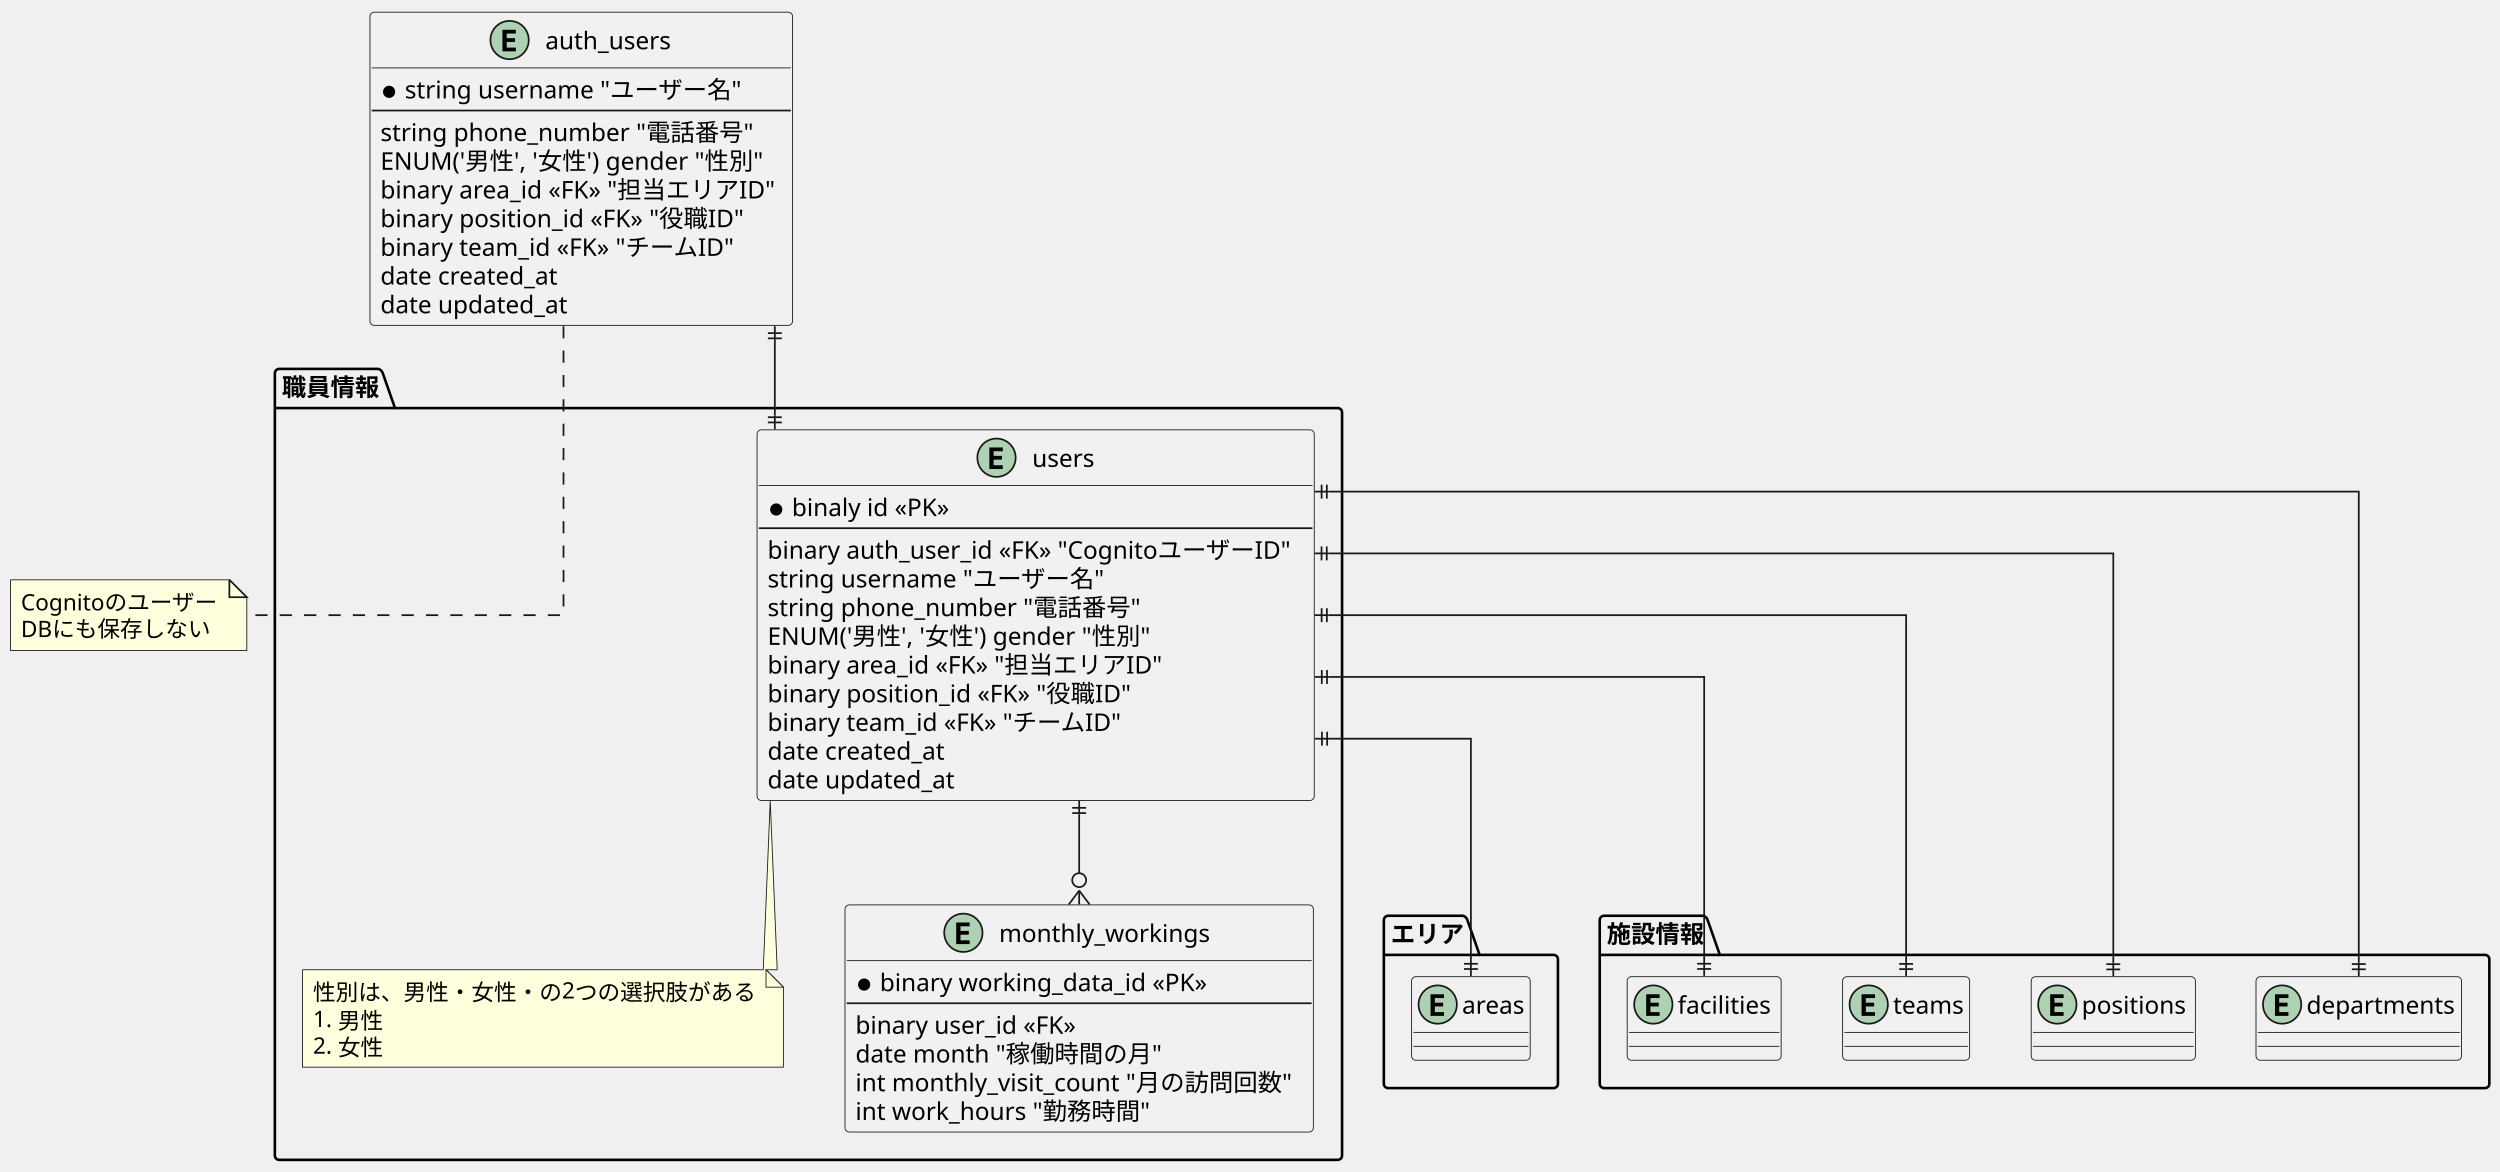
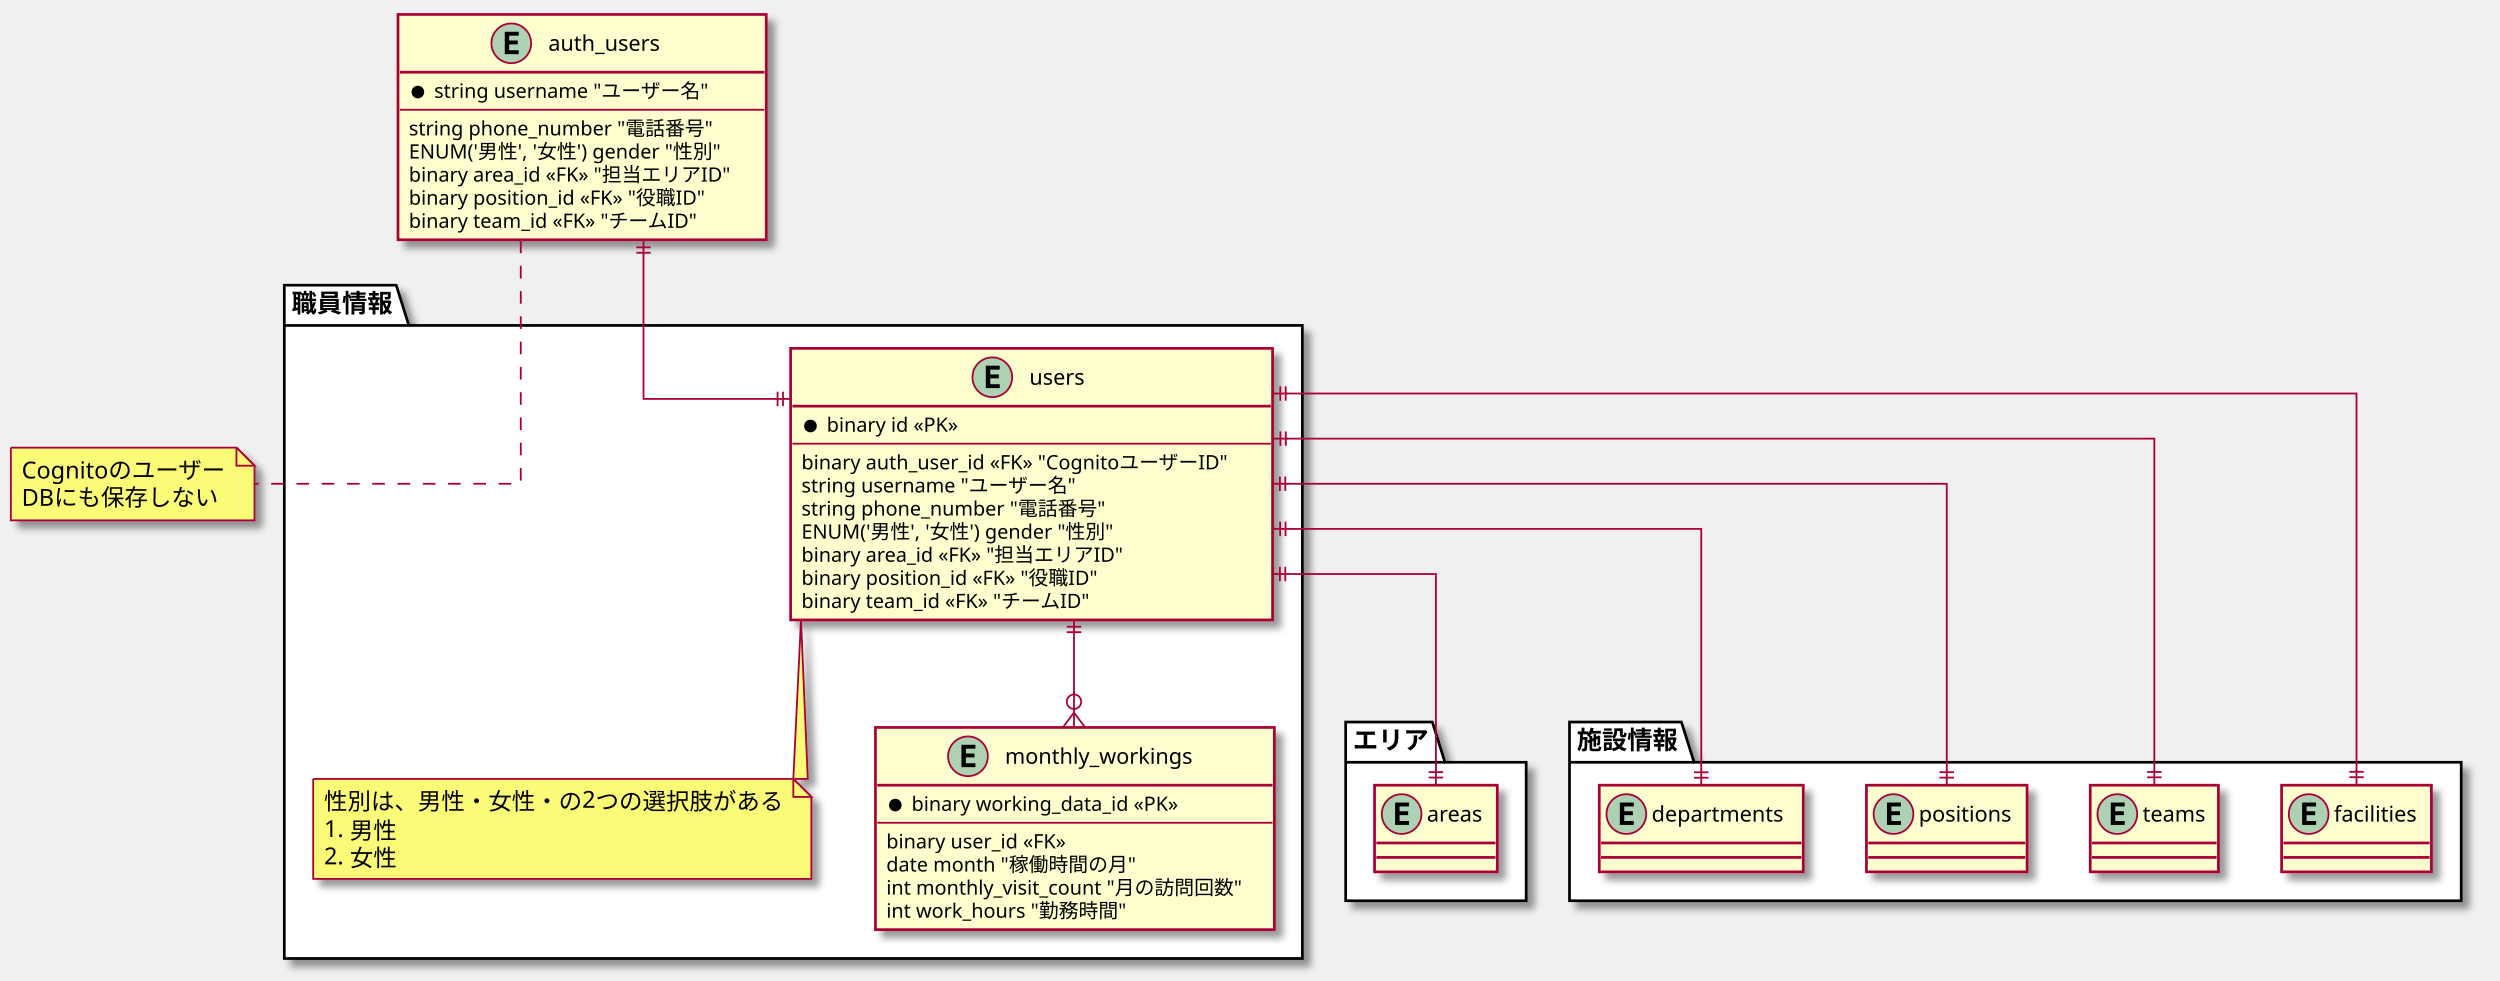
- <svg xmlns="http://www.w3.org/2000/svg" contentStyleType="text/css" height="673px" preserveAspectRatio="none" style="width:1436px;height:673px;background:#FFFFFF;" version="1.1" viewBox="0 0 1436 673" width="1436px" zoomAndPan="magnify">
-   <defs />
+ <svg xmlns="http://www.w3.org/2000/svg" contentScriptType="application/ecmascript" contentStyleType="text/css" height="543px" preserveAspectRatio="none" style="width:1385px;height:543px;" version="1.1" viewBox="0 0 1385 543" width="1385px" zoomAndPan="magnify">
+   <defs>
+     <filter height="300%" id="f1groqt72zvcvd" width="300%" x="-1" y="-1">
+       <feGaussianBlur result="blurOut" stdDeviation="2.0" />
+       <feColorMatrix in="blurOut" result="blurOut2" type="matrix" values="0 0 0 0 0 0 0 0 0 0 0 0 0 0 0 0 0 0 .4 0" />
+       <feOffset dx="4.0" dy="4.0" in="blurOut2" result="blurOut3" />
+       <feBlend in="SourceGraphic" in2="blurOut3" mode="normal" />
+     </filter>
+   </defs>
  <g>
-     <g id="cluster_職員情報">
-       <path d="M160.38,211.91 L217.38,211.91 A3.75,3.75 0 0 1 219.88,214.41 L226.88,234.398 L768.38,234.398 A2.5,2.5 0 0 1 770.88,236.898 L770.88,663.73 A2.5,2.5 0 0 1 768.38,666.23 L160.38,666.23 A2.5,2.5 0 0 1 157.88,663.73 L157.88,214.41 A2.5,2.5 0 0 1 160.38,211.91 " fill="none" style="stroke:#000000;stroke-width:1.5;" />
-       <line style="stroke:#000000;stroke-width:1.5;" x1="157.88" x2="226.88" y1="234.398" y2="234.398" />
-       <text fill="#000000" font-family="sans-serif" font-size="14" font-weight="bold" lengthAdjust="spacing" textLength="56" x="161.88" y="227.445">職員情報</text>
-     </g>
-     <g id="cluster_エリア">
-       <path d="M797.38,526.01 L840.38,526.01 A3.75,3.75 0 0 1 842.88,528.51 L849.88,548.498 L892.38,548.498 A2.5,2.5 0 0 1 894.88,550.998 L894.88,622.51 A2.5,2.5 0 0 1 892.38,625.01 L797.38,625.01 A2.5,2.5 0 0 1 794.88,622.51 L794.88,528.51 A2.5,2.5 0 0 1 797.38,526.01 " fill="none" style="stroke:#000000;stroke-width:1.5;" />
-       <line style="stroke:#000000;stroke-width:1.5;" x1="794.88" x2="849.88" y1="548.498" y2="548.498" />
-       <text fill="#000000" font-family="sans-serif" font-size="14" font-weight="bold" lengthAdjust="spacing" textLength="42" x="798.88" y="541.545">エリア</text>
-     </g>
-     <g id="cluster_施設情報">
-       <path d="M921.38,526.01 L978.38,526.01 A3.75,3.75 0 0 1 980.88,528.51 L987.88,548.498 L1427.38,548.498 A2.5,2.5 0 0 1 1429.88,550.998 L1429.88,622.51 A2.5,2.5 0 0 1 1427.38,625.01 L921.38,625.01 A2.5,2.5 0 0 1 918.88,622.51 L918.88,528.51 A2.5,2.5 0 0 1 921.38,526.01 " fill="none" style="stroke:#000000;stroke-width:1.5;" />
-       <line style="stroke:#000000;stroke-width:1.5;" x1="918.88" x2="987.88" y1="548.498" y2="548.498" />
-       <text fill="#000000" font-family="sans-serif" font-size="14" font-weight="bold" lengthAdjust="spacing" textLength="56" x="922.88" y="541.545">施設情報</text>
-     </g>
-     <g id="elem_users">
-       <rect codeLine="21" fill="#F1F1F1" height="212.883" id="users" rx="2.5" ry="2.5" style="stroke:#181818;stroke-width:0.5;" width="320.048" x="434.86" y="246.91" />
-       <ellipse cx="572.389" cy="262.91" fill="#ADD1B2" rx="11" ry="11" style="stroke:#181818;stroke-width:1.0;" />
-       <path d="M576.003,269.41 L568.283,269.41 L568.283,257.017 L576.003,257.017 L576.003,259.175 L570.732,259.175 L570.732,261.848 L575.505,261.848 L575.505,264.006 L570.732,264.006 L570.732,267.252 L576.003,267.252 Z " fill="#000000" />
-       <text fill="#000000" font-family="sans-serif" font-size="14" lengthAdjust="spacing" textLength="36.49" x="592.889" y="268.201">users</text>
-       <line style="stroke:#181818;stroke-width:0.5;" x1="435.86" x2="753.908" y1="278.91" y2="278.91" />
-       <ellipse cx="445.86" cy="292.654" fill="#000000" rx="3" ry="3" style="stroke:#000000;stroke-width:1.0;" />
-       <text fill="#000000" font-family="sans-serif" font-size="14" lengthAdjust="spacing" textLength="93.905" x="454.86" y="296.445">binaly id «PK»</text>
-       <line style="stroke:#181818;stroke-width:1.0;" x1="435.86" x2="753.908" y1="303.398" y2="303.398" />
-       <text fill="#000000" font-family="sans-serif" font-size="14" lengthAdjust="spacing" textLength="308.048" x="440.86" y="320.933">binary auth_user_id «FK» "CognitoユーザーID"</text>
-       <text fill="#000000" font-family="sans-serif" font-size="14" lengthAdjust="spacing" textLength="195.528" x="440.86" y="337.422">string username "ユーザー名"</text>
-       <text fill="#000000" font-family="sans-serif" font-size="14" lengthAdjust="spacing" textLength="217.26" x="440.86" y="353.91">string phone_number "電話番号"</text>
-       <text fill="#000000" font-family="sans-serif" font-size="14" lengthAdjust="spacing" textLength="221.355" x="440.86" y="370.398">ENUM('男性', '女性') gender "性別"</text>
-       <text fill="#000000" font-family="sans-serif" font-size="14" lengthAdjust="spacing" textLength="230.754" x="440.86" y="386.887">binary area_id «FK» "担当エリアID"</text>
-       <text fill="#000000" font-family="sans-serif" font-size="14" lengthAdjust="spacing" textLength="214.929" x="440.86" y="403.375">binary position_id «FK» "役職ID"</text>
-       <text fill="#000000" font-family="sans-serif" font-size="14" lengthAdjust="spacing" textLength="207.601" x="440.86" y="419.863">binary team_id «FK» "チームID"</text>
-       <text fill="#000000" font-family="sans-serif" font-size="14" lengthAdjust="spacing" textLength="104.255" x="440.86" y="436.351">date created_at</text>
-       <text fill="#000000" font-family="sans-serif" font-size="14" lengthAdjust="spacing" textLength="109.867" x="440.86" y="452.84">date updated_at</text>
-     </g>
-     <g id="elem_GMN8">
-       <path d="M173.77,557.04 L173.77,612.972 A0,0 0 0 0 173.77,612.972 L449.99,612.972 A0,0 0 0 0 449.99,612.972 L449.99,567.04 L439.99,557.04 L446.42,557.04 L442.42,460.02 L438.42,557.04 L173.77,557.04 A0,0 0 0 0 173.77,557.04 " fill="#FEFFDD" style="stroke:#181818;stroke-width:0.5;" />
-       <path d="M439.99,557.04 L439.99,567.04 L449.99,567.04 L439.99,557.04 " fill="#FEFFDD" style="stroke:#181818;stroke-width:0.5;" />
-       <text fill="#000000" font-family="sans-serif" font-size="13" lengthAdjust="spacing" textLength="255.22" x="179.77" y="574.608">性別は、男性・女性・の2つの選択肢がある</text>
-       <text fill="#000000" font-family="sans-serif" font-size="13" lengthAdjust="spacing" textLength="42.447" x="179.77" y="589.919">1. 男性</text>
-       <text fill="#000000" font-family="sans-serif" font-size="13" lengthAdjust="spacing" textLength="42.447" x="179.77" y="605.23">2. 女性</text>
-     </g>
-     <g id="elem_monthly_workings">
-       <rect codeLine="41" fill="#F1F1F1" height="130.441" id="monthly_workings" rx="2.5" ry="2.5" style="stroke:#181818;stroke-width:0.5;" width="269.031" x="485.36" y="519.79" />
-       <ellipse cx="553.354" cy="535.79" fill="#ADD1B2" rx="11" ry="11" style="stroke:#181818;stroke-width:1.0;" />
-       <path d="M556.968,542.29 L549.248,542.29 L549.248,529.897 L556.968,529.897 L556.968,532.055 L551.697,532.055 L551.697,534.728 L556.47,534.728 L556.47,536.886 L551.697,536.886 L551.697,540.132 L556.968,540.132 Z " fill="#000000" />
-       <text fill="#000000" font-family="sans-serif" font-size="14" lengthAdjust="spacing" textLength="124.544" x="573.854" y="541.081">monthly_workings</text>
-       <line style="stroke:#181818;stroke-width:0.5;" x1="486.36" x2="753.391" y1="551.79" y2="551.79" />
-       <ellipse cx="496.36" cy="565.534" fill="#000000" rx="3" ry="3" style="stroke:#000000;stroke-width:1.0;" />
-       <text fill="#000000" font-family="sans-serif" font-size="14" lengthAdjust="spacing" textLength="193.86" x="505.36" y="569.325">binary working_data_id «PK»</text>
-       <line style="stroke:#181818;stroke-width:1.0;" x1="486.36" x2="753.391" y1="576.278" y2="576.278" />
-       <text fill="#000000" font-family="sans-serif" font-size="14" lengthAdjust="spacing" textLength="131.708" x="491.36" y="593.813">binary user_id «FK»</text>
-       <text fill="#000000" font-family="sans-serif" font-size="14" lengthAdjust="spacing" textLength="177.181" x="491.36" y="610.302">date month "稼働時間の月"</text>
-       <text fill="#000000" font-family="sans-serif" font-size="14" lengthAdjust="spacing" textLength="257.031" x="491.36" y="626.79">int monthly_visit_count "月の訪問回数"</text>
-       <text fill="#000000" font-family="sans-serif" font-size="14" lengthAdjust="spacing" textLength="172.43" x="491.36" y="643.278">int work_hours "勤務時間"</text>
-     </g>
-     <g id="elem_areas">
-       <rect codeLine="52" fill="#F1F1F1" height="48" id="areas" rx="2.5" ry="2.5" style="stroke:#181818;stroke-width:0.5;" width="68.128" x="810.82" y="561.01" />
-       <ellipse cx="825.82" cy="577.01" fill="#ADD1B2" rx="11" ry="11" style="stroke:#181818;stroke-width:1.0;" />
-       <path d="M829.434,583.51 L821.715,583.51 L821.715,571.117 L829.434,571.117 L829.434,573.275 L824.163,573.275 L824.163,575.948 L828.936,575.948 L828.936,578.106 L824.163,578.106 L824.163,581.352 L829.434,581.352 Z " fill="#000000" />
-       <text fill="#000000" font-family="sans-serif" font-size="14" lengthAdjust="spacing" textLength="36.128" x="839.82" y="582.301">areas</text>
-       <line style="stroke:#181818;stroke-width:0.5;" x1="811.82" x2="877.948" y1="593.01" y2="593.01" />
-       <line style="stroke:#181818;stroke-width:0.5;" x1="811.82" x2="877.948" y1="601.01" y2="601.01" />
-     </g>
-     <g id="elem_facilities">
-       <rect codeLine="56" fill="#F1F1F1" height="48" id="facilities" rx="2.5" ry="2.5" style="stroke:#181818;stroke-width:0.5;" width="88.41" x="934.67" y="561.01" />
-       <ellipse cx="949.67" cy="577.01" fill="#ADD1B2" rx="11" ry="11" style="stroke:#181818;stroke-width:1.0;" />
-       <path d="M953.284,583.51 L945.564,583.51 L945.564,571.117 L953.284,571.117 L953.284,573.275 L948.013,573.275 L948.013,575.948 L952.786,575.948 L952.786,578.106 L948.013,578.106 L948.013,581.352 L953.284,581.352 Z " fill="#000000" />
-       <text fill="#000000" font-family="sans-serif" font-size="14" lengthAdjust="spacing" textLength="56.41" x="963.67" y="582.301">facilities</text>
-       <line style="stroke:#181818;stroke-width:0.5;" x1="935.67" x2="1022.08" y1="593.01" y2="593.01" />
-       <line style="stroke:#181818;stroke-width:0.5;" x1="935.67" x2="1022.08" y1="601.01" y2="601.01" />
-     </g>
-     <g id="elem_teams">
-       <rect codeLine="57" fill="#F1F1F1" height="48" id="teams" rx="2.5" ry="2.5" style="stroke:#181818;stroke-width:0.5;" width="72.975" x="1058.39" y="561.01" />
-       <ellipse cx="1073.39" cy="577.01" fill="#ADD1B2" rx="11" ry="11" style="stroke:#181818;stroke-width:1.0;" />
-       <path d="M1077.004,583.51 L1069.284,583.51 L1069.284,571.117 L1077.004,571.117 L1077.004,573.275 L1071.733,573.275 L1071.733,575.948 L1076.506,575.948 L1076.506,578.106 L1071.733,578.106 L1071.733,581.352 L1077.004,581.352 Z " fill="#000000" />
-       <text fill="#000000" font-family="sans-serif" font-size="14" lengthAdjust="spacing" textLength="40.975" x="1087.39" y="582.301">teams</text>
-       <line style="stroke:#181818;stroke-width:0.5;" x1="1059.39" x2="1130.365" y1="593.01" y2="593.01" />
-       <line style="stroke:#181818;stroke-width:0.5;" x1="1059.39" x2="1130.365" y1="601.01" y2="601.01" />
-     </g>
-     <g id="elem_positions">
-       <rect codeLine="58" fill="#F1F1F1" height="48" id="positions" rx="2.5" ry="2.5" style="stroke:#181818;stroke-width:0.5;" width="94.303" x="1166.73" y="561.01" />
-       <ellipse cx="1181.73" cy="577.01" fill="#ADD1B2" rx="11" ry="11" style="stroke:#181818;stroke-width:1.0;" />
-       <path d="M1185.344,583.51 L1177.624,583.51 L1177.624,571.117 L1185.344,571.117 L1185.344,573.275 L1180.073,573.275 L1180.073,575.948 L1184.846,575.948 L1184.846,578.106 L1180.073,578.106 L1180.073,581.352 L1185.344,581.352 Z " fill="#000000" />
-       <text fill="#000000" font-family="sans-serif" font-size="14" lengthAdjust="spacing" textLength="62.303" x="1195.73" y="582.301">positions</text>
-       <line style="stroke:#181818;stroke-width:0.5;" x1="1167.73" x2="1260.033" y1="593.01" y2="593.01" />
-       <line style="stroke:#181818;stroke-width:0.5;" x1="1167.73" x2="1260.033" y1="601.01" y2="601.01" />
-     </g>
-     <g id="elem_departments">
-       <rect codeLine="59" fill="#F1F1F1" height="48" id="departments" rx="2.5" ry="2.5" style="stroke:#181818;stroke-width:0.5;" width="118.051" x="1295.85" y="561.01" />
-       <ellipse cx="1310.85" cy="577.01" fill="#ADD1B2" rx="11" ry="11" style="stroke:#181818;stroke-width:1.0;" />
-       <path d="M1314.464,583.51 L1306.745,583.51 L1306.745,571.117 L1314.464,571.117 L1314.464,573.275 L1309.193,573.275 L1309.193,575.948 L1313.966,575.948 L1313.966,578.106 L1309.193,578.106 L1309.193,581.352 L1314.464,581.352 Z " fill="#000000" />
-       <text fill="#000000" font-family="sans-serif" font-size="14" lengthAdjust="spacing" textLength="86.051" x="1324.85" y="582.301">departments</text>
-       <line style="stroke:#181818;stroke-width:0.5;" x1="1296.85" x2="1412.901" y1="593.01" y2="593.01" />
-       <line style="stroke:#181818;stroke-width:0.5;" x1="1296.85" x2="1412.901" y1="601.01" y2="601.01" />
-     </g>
-     <g id="elem_auth_users">
-       <rect codeLine="3" fill="#F1F1F1" height="179.906" id="auth_users" rx="2.5" ry="2.5" style="stroke:#181818;stroke-width:0.5;" width="242.754" x="212.5" y="7" />
-       <ellipse cx="292.709" cy="23" fill="#ADD1B2" rx="11" ry="11" style="stroke:#181818;stroke-width:1.0;" />
-       <path d="M296.324,29.5 L288.604,29.5 L288.604,17.107 L296.324,17.107 L296.324,19.265 L291.053,19.265 L291.053,21.938 L295.826,21.938 L295.826,24.096 L291.053,24.096 L291.053,27.342 L296.324,27.342 Z " fill="#000000" />
-       <text fill="#000000" font-family="sans-serif" font-size="14" lengthAdjust="spacing" textLength="73.835" x="313.209" y="28.291">auth_users</text>
-       <line style="stroke:#181818;stroke-width:0.5;" x1="213.5" x2="454.254" y1="39" y2="39" />
-       <ellipse cx="223.5" cy="52.744" fill="#000000" rx="3" ry="3" style="stroke:#000000;stroke-width:1.0;" />
-       <text fill="#000000" font-family="sans-serif" font-size="14" lengthAdjust="spacing" textLength="195.528" x="232.5" y="56.535">string username "ユーザー名"</text>
-       <line style="stroke:#181818;stroke-width:1.0;" x1="213.5" x2="454.254" y1="63.488" y2="63.488" />
-       <text fill="#000000" font-family="sans-serif" font-size="14" lengthAdjust="spacing" textLength="217.26" x="218.5" y="81.023">string phone_number "電話番号"</text>
-       <text fill="#000000" font-family="sans-serif" font-size="14" lengthAdjust="spacing" textLength="221.355" x="218.5" y="97.512">ENUM('男性', '女性') gender "性別"</text>
-       <text fill="#000000" font-family="sans-serif" font-size="14" lengthAdjust="spacing" textLength="230.754" x="218.5" y="114">binary area_id «FK» "担当エリアID"</text>
-       <text fill="#000000" font-family="sans-serif" font-size="14" lengthAdjust="spacing" textLength="214.929" x="218.5" y="130.488">binary position_id «FK» "役職ID"</text>
-       <text fill="#000000" font-family="sans-serif" font-size="14" lengthAdjust="spacing" textLength="207.601" x="218.5" y="146.977">binary team_id «FK» "チームID"</text>
-       <text fill="#000000" font-family="sans-serif" font-size="14" lengthAdjust="spacing" textLength="104.255" x="218.5" y="163.465">date created_at</text>
-       <text fill="#000000" font-family="sans-serif" font-size="14" lengthAdjust="spacing" textLength="109.867" x="218.5" y="179.953">date updated_at</text>
-     </g>
-     <g id="elem_GMN3">
-       <path d="M6,333.04 L6,373.661 L141.759,373.661 L141.759,343.04 L131.759,333.04 L6,333.04 " fill="#FEFFDD" style="stroke:#181818;stroke-width:0.5;" />
-       <path d="M131.759,333.04 L131.759,343.04 L141.759,343.04 L131.759,333.04 " fill="#FEFFDD" style="stroke:#181818;stroke-width:1.0;" />
-       <text fill="#000000" font-family="sans-serif" font-size="13" lengthAdjust="spacing" textLength="114.759" x="12" y="350.608">Cognitoのユーザー</text>
-       <text fill="#000000" font-family="sans-serif" font-size="13" lengthAdjust="spacing" textLength="108.215" x="12" y="365.919">DBにも保存しない</text>
-     </g>
-     <g id="link_auth_users_GMN3">
-       <path d="M323.68,187.35 C323.68,261.17 323.68,353.35 323.68,353.35 C323.68,353.35 216.1,353.35 142.14,353.35 " fill="none" id="auth_users-GMN3" style="stroke:#181818;stroke-width:1.0;stroke-dasharray:7.0,7.0;" />
-     </g>
-     <g id="link_auth_users_users">
-       <path codeLine="62" d="M445.06,195.35 C445.06,214.52 445.06,218.94 445.06,238.65 " fill="none" id="auth_users-users" style="stroke:#181818;stroke-width:1.0;" />
-       <line style="stroke:#181818;stroke-width:1.0;" x1="441.06" x2="449.06" y1="191.35" y2="191.35" />
-       <line style="stroke:#181818;stroke-width:1.0;" x1="441.06" x2="449.06" y1="194.35" y2="194.35" />
-       <line style="stroke:#181818;stroke-width:1.0;" x1="445.06" x2="445.06" y1="195.35" y2="187.35" />
-       <line style="stroke:#181818;stroke-width:1.0;" x1="449.06" x2="441.06" y1="242.65" y2="242.65" />
-       <line style="stroke:#181818;stroke-width:1.0;" x1="449.06" x2="441.06" y1="239.65" y2="239.65" />
-       <line style="stroke:#181818;stroke-width:1.0;" x1="445.06" x2="445.06" y1="238.65" y2="246.65" />
-     </g>
-     <g id="link_users_positions">
-       <path codeLine="63" d="M763.09,317.87 C946.5,317.87 1213.88,317.87 1213.88,317.87 C1213.88,317.87 1213.88,487.07 1213.88,552.83 " fill="none" id="users-positions" style="stroke:#181818;stroke-width:1.0;" />
-       <line style="stroke:#181818;stroke-width:1.0;" x1="759.09" x2="759.09" y1="321.87" y2="313.87" />
-       <line style="stroke:#181818;stroke-width:1.0;" x1="762.09" x2="762.09" y1="321.87" y2="313.87" />
-       <line style="stroke:#181818;stroke-width:1.0;" x1="763.09" x2="755.09" y1="317.87" y2="317.87" />
-       <line style="stroke:#181818;stroke-width:1.0;" x1="1217.88" x2="1209.88" y1="556.83" y2="556.83" />
-       <line style="stroke:#181818;stroke-width:1.0;" x1="1217.88" x2="1209.88" y1="553.83" y2="553.83" />
-       <line style="stroke:#181818;stroke-width:1.0;" x1="1213.88" x2="1213.88" y1="552.83" y2="560.83" />
-     </g>
-     <g id="link_users_departments">
-       <path codeLine="64" d="M763.13,282.39 C986.1,282.39 1354.88,282.39 1354.88,282.39 C1354.88,282.39 1354.88,480.94 1354.88,552.76 " fill="none" id="users-departments" style="stroke:#181818;stroke-width:1.0;" />
-       <line style="stroke:#181818;stroke-width:1.0;" x1="759.13" x2="759.13" y1="286.39" y2="278.39" />
-       <line style="stroke:#181818;stroke-width:1.0;" x1="762.13" x2="762.13" y1="286.39" y2="278.39" />
-       <line style="stroke:#181818;stroke-width:1.0;" x1="763.13" x2="755.13" y1="282.39" y2="282.39" />
-       <line style="stroke:#181818;stroke-width:1.0;" x1="1358.88" x2="1350.88" y1="556.76" y2="556.76" />
-       <line style="stroke:#181818;stroke-width:1.0;" x1="1358.88" x2="1350.88" y1="553.76" y2="553.76" />
-       <line style="stroke:#181818;stroke-width:1.0;" x1="1354.88" x2="1354.88" y1="552.76" y2="560.76" />
-     </g>
-     <g id="link_users_monthly_workings">
-       <path codeLine="65" d="M619.88,468.02 C619.88,488.33 619.88,483.01 619.88,501.56 " fill="none" id="users-monthly_workings" style="stroke:#181818;stroke-width:1.0;" />
-       <line style="stroke:#181818;stroke-width:1.0;" x1="615.88" x2="623.88" y1="464.02" y2="464.02" />
-       <line style="stroke:#181818;stroke-width:1.0;" x1="615.88" x2="623.88" y1="467.02" y2="467.02" />
-       <line style="stroke:#181818;stroke-width:1.0;" x1="619.88" x2="619.88" y1="468.02" y2="460.02" />
-       <line style="stroke:#181818;stroke-width:1.0;" x1="619.88" x2="625.88" y1="511.56" y2="519.56" />
-       <line style="stroke:#181818;stroke-width:1.0;" x1="619.88" x2="613.88" y1="511.56" y2="519.56" />
-       <line style="stroke:#181818;stroke-width:1.0;" x1="619.88" x2="619.88" y1="511.56" y2="519.56" />
-       <ellipse cx="619.88" cy="505.56" fill="none" rx="4" ry="4" style="stroke:#181818;stroke-width:1.0;" />
-     </g>
-     <g id="link_users_facilities">
-       <path codeLine="66" d="M763.23,388.83 C868.52,388.83 978.88,388.83 978.88,388.83 C978.88,388.83 978.88,499.97 978.88,552.56 " fill="none" id="users-facilities" style="stroke:#181818;stroke-width:1.0;" />
-       <line style="stroke:#181818;stroke-width:1.0;" x1="759.23" x2="759.23" y1="392.83" y2="384.83" />
-       <line style="stroke:#181818;stroke-width:1.0;" x1="762.23" x2="762.23" y1="392.83" y2="384.83" />
-       <line style="stroke:#181818;stroke-width:1.0;" x1="763.23" x2="755.23" y1="388.83" y2="388.83" />
-       <line style="stroke:#181818;stroke-width:1.0;" x1="982.88" x2="974.88" y1="556.56" y2="556.56" />
-       <line style="stroke:#181818;stroke-width:1.0;" x1="982.88" x2="974.88" y1="553.56" y2="553.56" />
-       <line style="stroke:#181818;stroke-width:1.0;" x1="978.88" x2="978.88" y1="552.56" y2="560.56" />
-     </g>
-     <g id="link_users_teams">
-       <path codeLine="67" d="M763.15,353.35 C909.39,353.35 1094.88,353.35 1094.88,353.35 C1094.88,353.35 1094.88,493.18 1094.88,552.66 " fill="none" id="users-teams" style="stroke:#181818;stroke-width:1.0;" />
-       <line style="stroke:#181818;stroke-width:1.0;" x1="759.15" x2="759.15" y1="357.35" y2="349.35" />
-       <line style="stroke:#181818;stroke-width:1.0;" x1="762.15" x2="762.15" y1="357.35" y2="349.35" />
-       <line style="stroke:#181818;stroke-width:1.0;" x1="763.15" x2="755.15" y1="353.35" y2="353.35" />
-       <line style="stroke:#181818;stroke-width:1.0;" x1="1098.88" x2="1090.88" y1="556.66" y2="556.66" />
-       <line style="stroke:#181818;stroke-width:1.0;" x1="1098.88" x2="1090.88" y1="553.66" y2="553.66" />
-       <line style="stroke:#181818;stroke-width:1.0;" x1="1094.88" x2="1094.88" y1="552.66" y2="560.66" />
-     </g>
-     <g id="link_users_areas">
-       <path codeLine="68" d="M763.33,424.31 C812.02,424.31 844.88,424.31 844.88,424.31 C844.88,424.31 844.88,507.65 844.88,552.6 " fill="none" id="users-areas" style="stroke:#181818;stroke-width:1.0;" />
-       <line style="stroke:#181818;stroke-width:1.0;" x1="759.33" x2="759.33" y1="428.31" y2="420.31" />
-       <line style="stroke:#181818;stroke-width:1.0;" x1="762.33" x2="762.33" y1="428.31" y2="420.31" />
-       <line style="stroke:#181818;stroke-width:1.0;" x1="763.33" x2="755.33" y1="424.31" y2="424.31" />
-       <line style="stroke:#181818;stroke-width:1.0;" x1="848.88" x2="840.88" y1="556.6" y2="556.6" />
-       <line style="stroke:#181818;stroke-width:1.0;" x1="848.88" x2="840.88" y1="553.6" y2="553.6" />
-       <line style="stroke:#181818;stroke-width:1.0;" x1="844.88" x2="844.88" y1="552.6" y2="560.6" />
-     </g>
+     <polygon fill="#FFFFFF" filter="url(#f1groqt72zvcvd)" points="157.5,158,219.5,158,226.5,180.297,721.5,180.297,721.5,531,157.5,531,157.5,158" style="stroke: #000000; stroke-width: 1.5;" />
+     <line style="stroke: #000000; stroke-width: 1.5;" x1="157.5" x2="226.5" y1="180.297" y2="180.297" />
+     <text fill="#000000" font-family="sans-serif" font-size="14" font-weight="bold" lengthAdjust="spacingAndGlyphs" textLength="56" x="161.5" y="172.995">職員情報</text>
+     <polygon fill="#FFFFFF" filter="url(#f1groqt72zvcvd)" points="745.5,400,793.5,400,800.5,422.297,845.5,422.297,845.5,499,745.5,499,745.5,400" style="stroke: #000000; stroke-width: 1.5;" />
+     <line style="stroke: #000000; stroke-width: 1.5;" x1="745.5" x2="800.5" y1="422.297" y2="422.297" />
+     <text fill="#000000" font-family="sans-serif" font-size="14" font-weight="bold" lengthAdjust="spacingAndGlyphs" textLength="42" x="749.5" y="414.995">エリア</text>
+     <polygon fill="#FFFFFF" filter="url(#f1groqt72zvcvd)" points="869.5,400,931.5,400,938.5,422.297,1363.5,422.297,1363.5,499,869.5,499,869.5,400" style="stroke: #000000; stroke-width: 1.5;" />
+     <line style="stroke: #000000; stroke-width: 1.5;" x1="869.5" x2="938.5" y1="422.297" y2="422.297" />
+     <text fill="#000000" font-family="sans-serif" font-size="14" font-weight="bold" lengthAdjust="spacingAndGlyphs" textLength="56" x="873.5" y="414.995">施設情報</text>
+     <rect fill="#FEFECE" filter="url(#f1groqt72zvcvd)" height="150.438" id="users" style="stroke: #A80036; stroke-width: 1.5;" width="267" x="438" y="193" />
+     <ellipse cx="549.75" cy="209" fill="#ADD1B2" rx="11" ry="11" style="stroke: #A80036; stroke-width: 1.0;" />
+     <path d="M553.859,215 L546.141,215 L546.141,202.609 L553.859,202.609 L553.859,204.766 L548.594,204.766 L548.594,207.438 L553.359,207.438 L553.359,209.594 L548.594,209.594 L548.594,212.844 L553.859,212.844 L553.859,215 Z " />
+     <text fill="#000000" font-family="sans-serif" font-size="12" lengthAdjust="spacingAndGlyphs" textLength="35" x="570.25" y="213.154">users</text>
+     <line style="stroke: #A80036; stroke-width: 1.5;" x1="439" x2="704" y1="225" y2="225" />
+     <ellipse cx="449" cy="236" fill="#000000" rx="3" ry="3" style="stroke: #000000; stroke-width: 1.0;" />
+     <text fill="#000000" font-family="sans-serif" font-size="11" lengthAdjust="spacingAndGlyphs" textLength="81" x="458" y="239.21">binary id «PK»</text>
+     <line style="stroke: #A80036; stroke-width: 1.0;" x1="439" x2="704" y1="245.805" y2="245.805" />
+     <text fill="#000000" font-family="sans-serif" font-size="11" lengthAdjust="spacingAndGlyphs" textLength="255" x="444" y="260.015">binary auth_user_id «FK» "CognitoユーザーID"</text>
+     <text fill="#000000" font-family="sans-serif" font-size="11" lengthAdjust="spacingAndGlyphs" textLength="164" x="444" y="272.82">string username "ユーザー名"</text>
+     <text fill="#000000" font-family="sans-serif" font-size="11" lengthAdjust="spacingAndGlyphs" textLength="180" x="444" y="285.625">string phone_number "電話番号"</text>
+     <text fill="#000000" font-family="sans-serif" font-size="11" lengthAdjust="spacingAndGlyphs" textLength="184" x="444" y="298.429">ENUM('男性', '女性') gender "性別"</text>
+     <text fill="#000000" font-family="sans-serif" font-size="11" lengthAdjust="spacingAndGlyphs" textLength="192" x="444" y="311.234">binary area_id «FK» "担当エリアID"</text>
+     <text fill="#000000" font-family="sans-serif" font-size="11" lengthAdjust="spacingAndGlyphs" textLength="178" x="444" y="324.039">binary position_id «FK» "役職ID"</text>
+     <text fill="#000000" font-family="sans-serif" font-size="11" lengthAdjust="spacingAndGlyphs" textLength="173" x="444" y="336.843">binary team_id «FK» "チームID"</text>
+     <path d="M173.5,431.5 L173.5,486.898 A0,0 0 0 0 173.5,486.898 L449.5,486.898 A0,0 0 0 0 449.5,486.898 L449.5,441.5 L439.5,431.5 L447.5,431.5 L443.75,343.21 L439.5,431.5 L173.5,431.5 A0,0 0 0 0 173.5,431.5 " fill="#FBFB77" filter="url(#f1groqt72zvcvd)" style="stroke: #A80036; stroke-width: 1.0;" />
+     <path d="M439.5,431.5 L439.5,441.5 L449.5,441.5 L439.5,431.5 " fill="#FBFB77" style="stroke: #A80036; stroke-width: 1.0;" />
+     <text fill="#000000" font-family="sans-serif" font-size="13" lengthAdjust="spacingAndGlyphs" textLength="255" x="179.5" y="448.567">性別は、男性・女性・の2つの選択肢がある</text>
+     <text fill="#000000" font-family="sans-serif" font-size="13" lengthAdjust="spacingAndGlyphs" textLength="42" x="179.5" y="463.7">1. 男性</text>
+     <text fill="#000000" font-family="sans-serif" font-size="13" lengthAdjust="spacingAndGlyphs" textLength="42" x="179.5" y="478.832">2. 女性</text>
+     <rect fill="#FEFECE" filter="url(#f1groqt72zvcvd)" height="112.023" id="monthly_workings" style="stroke: #A80036; stroke-width: 1.5;" width="221" x="485" y="403" />
+     <ellipse cx="536.25" cy="419" fill="#ADD1B2" rx="11" ry="11" style="stroke: #A80036; stroke-width: 1.0;" />
+     <path d="M540.359,425 L532.641,425 L532.641,412.609 L540.359,412.609 L540.359,414.766 L535.094,414.766 L535.094,417.438 L539.859,417.438 L539.859,419.594 L535.094,419.594 L535.094,422.844 L540.359,422.844 L540.359,425 Z " />
+     <text fill="#000000" font-family="sans-serif" font-size="12" lengthAdjust="spacingAndGlyphs" textLength="110" x="556.75" y="423.154">monthly_workings</text>
+     <line style="stroke: #A80036; stroke-width: 1.5;" x1="486" x2="705" y1="435" y2="435" />
+     <ellipse cx="496" cy="446" fill="#000000" rx="3" ry="3" style="stroke: #000000; stroke-width: 1.0;" />
+     <text fill="#000000" font-family="sans-serif" font-size="11" lengthAdjust="spacingAndGlyphs" textLength="162" x="505" y="449.21">binary working_data_id «PK»</text>
+     <line style="stroke: #A80036; stroke-width: 1.0;" x1="486" x2="705" y1="455.805" y2="455.805" />
+     <text fill="#000000" font-family="sans-serif" font-size="11" lengthAdjust="spacingAndGlyphs" textLength="112" x="491" y="470.015">binary user_id «FK»</text>
+     <text fill="#000000" font-family="sans-serif" font-size="11" lengthAdjust="spacingAndGlyphs" textLength="145" x="491" y="482.82">date month "稼働時間の月"</text>
+     <text fill="#000000" font-family="sans-serif" font-size="11" lengthAdjust="spacingAndGlyphs" textLength="209" x="491" y="495.625">int monthly_visit_count "月の訪問回数"</text>
+     <text fill="#000000" font-family="sans-serif" font-size="11" lengthAdjust="spacingAndGlyphs" textLength="142" x="491" y="508.429">int work_hours "勤務時間"</text>
+     <rect fill="#FEFECE" filter="url(#f1groqt72zvcvd)" height="48" id="areas" style="stroke: #A80036; stroke-width: 1.5;" width="68" x="761.5" y="435" />
+     <ellipse cx="776.5" cy="451" fill="#ADD1B2" rx="11" ry="11" style="stroke: #A80036; stroke-width: 1.0;" />
+     <path d="M780.609,457 L772.891,457 L772.891,444.609 L780.609,444.609 L780.609,446.766 L775.344,446.766 L775.344,449.438 L780.109,449.438 L780.109,451.594 L775.344,451.594 L775.344,454.844 L780.609,454.844 L780.609,457 Z " />
+     <text fill="#000000" font-family="sans-serif" font-size="12" lengthAdjust="spacingAndGlyphs" textLength="36" x="790.5" y="455.154">areas</text>
+     <line style="stroke: #A80036; stroke-width: 1.5;" x1="762.5" x2="828.5" y1="467" y2="467" />
+     <line style="stroke: #A80036; stroke-width: 1.5;" x1="762.5" x2="828.5" y1="475" y2="475" />
+     <rect fill="#FEFECE" filter="url(#f1groqt72zvcvd)" height="48" id="facilities" style="stroke: #A80036; stroke-width: 1.5;" width="83" x="1264" y="435" />
+     <ellipse cx="1279" cy="451" fill="#ADD1B2" rx="11" ry="11" style="stroke: #A80036; stroke-width: 1.0;" />
+     <path d="M1283.109,457 L1275.391,457 L1275.391,444.609 L1283.109,444.609 L1283.109,446.766 L1277.844,446.766 L1277.844,449.438 L1282.609,449.438 L1282.609,451.594 L1277.844,451.594 L1277.844,454.844 L1283.109,454.844 L1283.109,457 Z " />
+     <text fill="#000000" font-family="sans-serif" font-size="12" lengthAdjust="spacingAndGlyphs" textLength="51" x="1293" y="455.154">facilities</text>
+     <line style="stroke: #A80036; stroke-width: 1.5;" x1="1265" x2="1346" y1="467" y2="467" />
+     <line style="stroke: #A80036; stroke-width: 1.5;" x1="1265" x2="1346" y1="475" y2="475" />
+     <rect fill="#FEFECE" filter="url(#f1groqt72zvcvd)" height="48" id="teams" style="stroke: #A80036; stroke-width: 1.5;" width="71" x="1158" y="435" />
+     <ellipse cx="1173" cy="451" fill="#ADD1B2" rx="11" ry="11" style="stroke: #A80036; stroke-width: 1.0;" />
+     <path d="M1177.109,457 L1169.391,457 L1169.391,444.609 L1177.109,444.609 L1177.109,446.766 L1171.844,446.766 L1171.844,449.438 L1176.609,449.438 L1176.609,451.594 L1171.844,451.594 L1171.844,454.844 L1177.109,454.844 L1177.109,457 Z " />
+     <text fill="#000000" font-family="sans-serif" font-size="12" lengthAdjust="spacingAndGlyphs" textLength="39" x="1187" y="455.154">teams</text>
+     <line style="stroke: #A80036; stroke-width: 1.5;" x1="1159" x2="1228" y1="467" y2="467" />
+     <line style="stroke: #A80036; stroke-width: 1.5;" x1="1159" x2="1228" y1="475" y2="475" />
+     <rect fill="#FEFECE" filter="url(#f1groqt72zvcvd)" height="48" id="positions" style="stroke: #A80036; stroke-width: 1.5;" width="89" x="1034" y="435" />
+     <ellipse cx="1049" cy="451" fill="#ADD1B2" rx="11" ry="11" style="stroke: #A80036; stroke-width: 1.0;" />
+     <path d="M1053.109,457 L1045.391,457 L1045.391,444.609 L1053.109,444.609 L1053.109,446.766 L1047.844,446.766 L1047.844,449.438 L1052.609,449.438 L1052.609,451.594 L1047.844,451.594 L1047.844,454.844 L1053.109,454.844 L1053.109,457 Z " />
+     <text fill="#000000" font-family="sans-serif" font-size="12" lengthAdjust="spacingAndGlyphs" textLength="57" x="1063" y="455.154">positions</text>
+     <line style="stroke: #A80036; stroke-width: 1.5;" x1="1035" x2="1122" y1="467" y2="467" />
+     <line style="stroke: #A80036; stroke-width: 1.5;" x1="1035" x2="1122" y1="475" y2="475" />
+     <rect fill="#FEFECE" filter="url(#f1groqt72zvcvd)" height="48" id="departments" style="stroke: #A80036; stroke-width: 1.5;" width="113" x="886" y="435" />
+     <ellipse cx="901" cy="451" fill="#ADD1B2" rx="11" ry="11" style="stroke: #A80036; stroke-width: 1.0;" />
+     <path d="M905.109,457 L897.391,457 L897.391,444.609 L905.109,444.609 L905.109,446.766 L899.844,446.766 L899.844,449.438 L904.609,449.438 L904.609,451.594 L899.844,451.594 L899.844,454.844 L905.109,454.844 L905.109,457 Z " />
+     <text fill="#000000" font-family="sans-serif" font-size="12" lengthAdjust="spacingAndGlyphs" textLength="81" x="915" y="455.154">departments</text>
+     <line style="stroke: #A80036; stroke-width: 1.5;" x1="887" x2="998" y1="467" y2="467" />
+     <line style="stroke: #A80036; stroke-width: 1.5;" x1="887" x2="998" y1="475" y2="475" />
+     <rect fill="#FEFECE" filter="url(#f1groqt72zvcvd)" height="124.828" id="auth_users" style="stroke: #A80036; stroke-width: 1.5;" width="204" x="220.5" y="8" />
+     <ellipse cx="283.25" cy="24" fill="#ADD1B2" rx="11" ry="11" style="stroke: #A80036; stroke-width: 1.0;" />
+     <path d="M287.359,30 L279.641,30 L279.641,17.609 L287.359,17.609 L287.359,19.766 L282.094,19.766 L282.094,22.438 L286.859,22.438 L286.859,24.594 L282.094,24.594 L282.094,27.844 L287.359,27.844 L287.359,30 Z " />
+     <text fill="#000000" font-family="sans-serif" font-size="12" lengthAdjust="spacingAndGlyphs" textLength="70" x="303.75" y="28.154">auth_users</text>
+     <line style="stroke: #A80036; stroke-width: 1.5;" x1="221.5" x2="423.5" y1="40" y2="40" />
+     <ellipse cx="231.5" cy="51" fill="#000000" rx="3" ry="3" style="stroke: #000000; stroke-width: 1.0;" />
+     <text fill="#000000" font-family="sans-serif" font-size="11" lengthAdjust="spacingAndGlyphs" textLength="164" x="240.5" y="54.21">string username "ユーザー名"</text>
+     <line style="stroke: #A80036; stroke-width: 1.0;" x1="221.5" x2="423.5" y1="60.805" y2="60.805" />
+     <text fill="#000000" font-family="sans-serif" font-size="11" lengthAdjust="spacingAndGlyphs" textLength="180" x="226.5" y="75.015">string phone_number "電話番号"</text>
+     <text fill="#000000" font-family="sans-serif" font-size="11" lengthAdjust="spacingAndGlyphs" textLength="184" x="226.5" y="87.82">ENUM('男性', '女性') gender "性別"</text>
+     <text fill="#000000" font-family="sans-serif" font-size="11" lengthAdjust="spacingAndGlyphs" textLength="192" x="226.5" y="100.624">binary area_id «FK» "担当エリアID"</text>
+     <text fill="#000000" font-family="sans-serif" font-size="11" lengthAdjust="spacingAndGlyphs" textLength="178" x="226.5" y="113.429">binary position_id «FK» "役職ID"</text>
+     <text fill="#000000" font-family="sans-serif" font-size="11" lengthAdjust="spacingAndGlyphs" textLength="173" x="226.5" y="126.234">binary team_id «FK» "チームID"</text>
+     <path d="M6,248 L6,288.266 L141,288.266 L141,258 L131,248 L6,248 " fill="#FBFB77" filter="url(#f1groqt72zvcvd)" style="stroke: #A80036; stroke-width: 1.0;" />
+     <path d="M131,248 L131,258 L141,258 L131,248 " fill="#FBFB77" style="stroke: #A80036; stroke-width: 1.0;" />
+     <text fill="#000000" font-family="sans-serif" font-size="13" lengthAdjust="spacingAndGlyphs" textLength="114" x="12" y="265.067">Cognitoのユーザー</text>
+     <text fill="#000000" font-family="sans-serif" font-size="13" lengthAdjust="spacingAndGlyphs" textLength="110" x="12" y="280.2">DBにも保存しない</text>
+     <path d="M288.5,133.26 C288.5,191.09 288.5,268 288.5,268 C288.5,268 204.25,268 141.23,268 " fill="none" id="auth_users-GMN3" style="stroke: #A80036; stroke-width: 1.0; stroke-dasharray: 7.0,7.0;" />
+     <path d="M356.5,140.02 C356.5,140.02 356.5,221 356.5,221 C356.5,221 430.78,221 430.78,221 " fill="none" id="auth_users-users" style="stroke: #A80036; stroke-width: 1.0;" />
+     <line style="stroke: #A80036; stroke-width: 1.0;" x1="433.78" x2="433.78" y1="217" y2="225" />
+     <line style="stroke: #A80036; stroke-width: 1.0;" x1="430.78" x2="430.78" y1="217" y2="225" />
+     <line style="stroke: #A80036; stroke-width: 1.0;" x1="429.78" x2="437.78" y1="221" y2="221" />
+     <line style="stroke: #A80036; stroke-width: 1.0;" x1="352.5" x2="360.5" y1="137.02" y2="137.02" />
+     <line style="stroke: #A80036; stroke-width: 1.0;" x1="352.5" x2="360.5" y1="140.02" y2="140.02" />
+     <line style="stroke: #A80036; stroke-width: 1.0;" x1="356.5" x2="356.5" y1="141.02" y2="133.02" />
+     <path d="M712.04,268 C712.04,268 1078.5,268 1078.5,268 C1078.5,268 1078.5,427.81 1078.5,427.81 " fill="none" id="users-positions" style="stroke: #A80036; stroke-width: 1.0;" />
+     <line style="stroke: #A80036; stroke-width: 1.0;" x1="1082.5" x2="1074.5" y1="430.81" y2="430.81" />
+     <line style="stroke: #A80036; stroke-width: 1.0;" x1="1082.5" x2="1074.5" y1="427.81" y2="427.81" />
+     <line style="stroke: #A80036; stroke-width: 1.0;" x1="1078.5" x2="1078.5" y1="426.81" y2="434.81" />
+     <line style="stroke: #A80036; stroke-width: 1.0;" x1="709.04" x2="709.04" y1="272" y2="264" />
+     <line style="stroke: #A80036; stroke-width: 1.0;" x1="712.04" x2="712.04" y1="272" y2="264" />
+     <line style="stroke: #A80036; stroke-width: 1.0;" x1="713.04" x2="705.04" y1="268" y2="268" />
+     <path d="M712.18,293 C712.18,293 942.5,293 942.5,293 C942.5,293 942.5,427.86 942.5,427.86 " fill="none" id="users-departments" style="stroke: #A80036; stroke-width: 1.0;" />
+     <line style="stroke: #A80036; stroke-width: 1.0;" x1="946.5" x2="938.5" y1="430.86" y2="430.86" />
+     <line style="stroke: #A80036; stroke-width: 1.0;" x1="946.5" x2="938.5" y1="427.86" y2="427.86" />
+     <line style="stroke: #A80036; stroke-width: 1.0;" x1="942.5" x2="942.5" y1="426.86" y2="434.86" />
+     <line style="stroke: #A80036; stroke-width: 1.0;" x1="709.18" x2="709.18" y1="297" y2="289" />
+     <line style="stroke: #A80036; stroke-width: 1.0;" x1="712.18" x2="712.18" y1="297" y2="289" />
+     <line style="stroke: #A80036; stroke-width: 1.0;" x1="713.18" x2="705.18" y1="293" y2="293" />
+     <path d="M595,351.21 C595,351.21 595,394.75 595,394.75 " fill="none" id="users-monthly_workings" style="stroke: #A80036; stroke-width: 1.0;" />
+     <line style="stroke: #A80036; stroke-width: 1.0;" x1="595" x2="601" y1="394.75" y2="402.75" />
+     <line style="stroke: #A80036; stroke-width: 1.0;" x1="595" x2="589" y1="394.75" y2="402.75" />
+     <line style="stroke: #A80036; stroke-width: 1.0;" x1="595" x2="595" y1="394.75" y2="402.75" />
+     <ellipse cx="595" cy="388.75" fill="none" rx="4" ry="4" style="stroke: #A80036; stroke-width: 1.0;" />
+     <line style="stroke: #A80036; stroke-width: 1.0;" x1="591" x2="599" y1="347.21" y2="347.21" />
+     <line style="stroke: #A80036; stroke-width: 1.0;" x1="591" x2="599" y1="350.21" y2="350.21" />
+     <line style="stroke: #A80036; stroke-width: 1.0;" x1="595" x2="595" y1="351.21" y2="343.21" />
+     <path d="M712.27,218 C712.27,218 1305.5,218 1305.5,218 C1305.5,218 1305.5,427.57 1305.5,427.57 " fill="none" id="users-facilities" style="stroke: #A80036; stroke-width: 1.0;" />
+     <line style="stroke: #A80036; stroke-width: 1.0;" x1="1309.5" x2="1301.5" y1="430.57" y2="430.57" />
+     <line style="stroke: #A80036; stroke-width: 1.0;" x1="1309.5" x2="1301.5" y1="427.57" y2="427.57" />
+     <line style="stroke: #A80036; stroke-width: 1.0;" x1="1305.5" x2="1305.5" y1="426.57" y2="434.57" />
+     <line style="stroke: #A80036; stroke-width: 1.0;" x1="709.27" x2="709.27" y1="222" y2="214" />
+     <line style="stroke: #A80036; stroke-width: 1.0;" x1="712.27" x2="712.27" y1="222" y2="214" />
+     <line style="stroke: #A80036; stroke-width: 1.0;" x1="713.27" x2="705.27" y1="218" y2="218" />
+     <path d="M712.32,243 C712.32,243 1193.5,243 1193.5,243 C1193.5,243 1193.5,427.64 1193.5,427.64 " fill="none" id="users-teams" style="stroke: #A80036; stroke-width: 1.0;" />
+     <line style="stroke: #A80036; stroke-width: 1.0;" x1="1197.5" x2="1189.5" y1="430.64" y2="430.64" />
+     <line style="stroke: #A80036; stroke-width: 1.0;" x1="1197.5" x2="1189.5" y1="427.64" y2="427.64" />
+     <line style="stroke: #A80036; stroke-width: 1.0;" x1="1193.5" x2="1193.5" y1="426.64" y2="434.64" />
+     <line style="stroke: #A80036; stroke-width: 1.0;" x1="709.32" x2="709.32" y1="247" y2="239" />
+     <line style="stroke: #A80036; stroke-width: 1.0;" x1="712.32" x2="712.32" y1="247" y2="239" />
+     <line style="stroke: #A80036; stroke-width: 1.0;" x1="713.32" x2="705.32" y1="243" y2="243" />
+     <path d="M712.04,318 C712.04,318 795.5,318 795.5,318 C795.5,318 795.5,427.76 795.5,427.76 " fill="none" id="users-areas" style="stroke: #A80036; stroke-width: 1.0;" />
+     <line style="stroke: #A80036; stroke-width: 1.0;" x1="799.5" x2="791.5" y1="430.76" y2="430.76" />
+     <line style="stroke: #A80036; stroke-width: 1.0;" x1="799.5" x2="791.5" y1="427.76" y2="427.76" />
+     <line style="stroke: #A80036; stroke-width: 1.0;" x1="795.5" x2="795.5" y1="426.76" y2="434.76" />
+     <line style="stroke: #A80036; stroke-width: 1.0;" x1="709.04" x2="709.04" y1="322" y2="314" />
+     <line style="stroke: #A80036; stroke-width: 1.0;" x1="712.04" x2="712.04" y1="322" y2="314" />
+     <line style="stroke: #A80036; stroke-width: 1.0;" x1="713.04" x2="705.04" y1="318" y2="318" />
  </g>
</svg>
